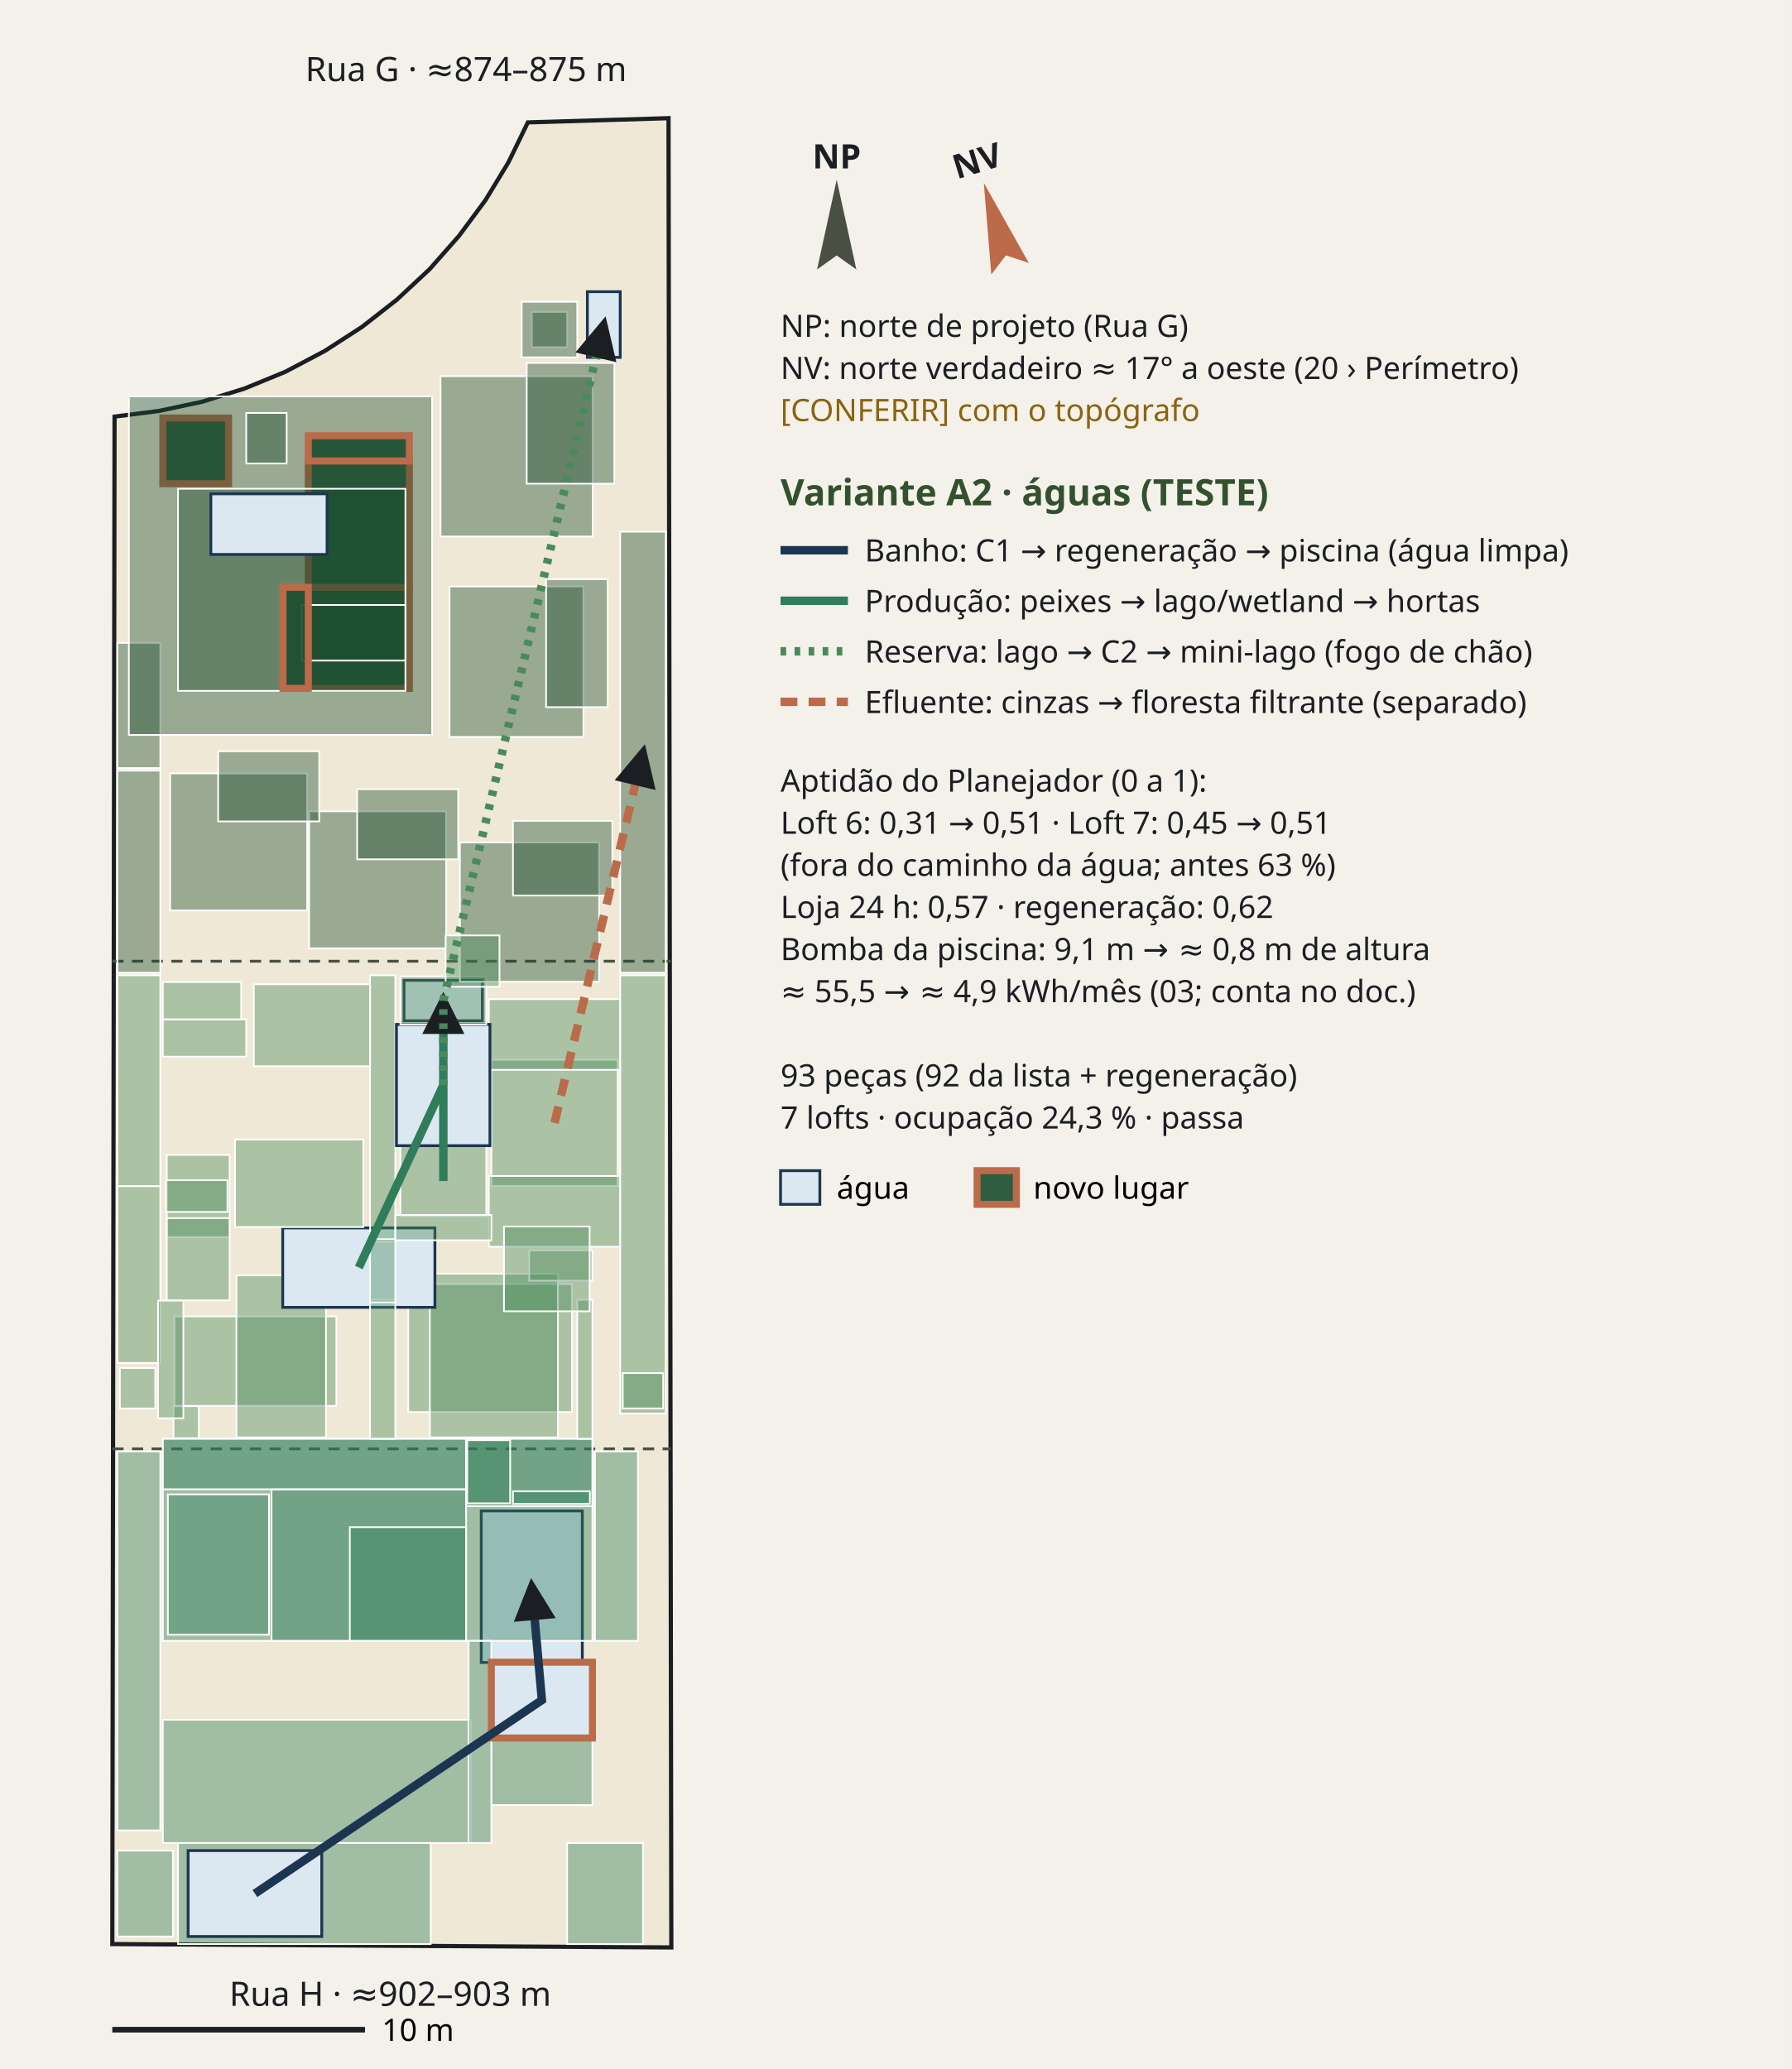
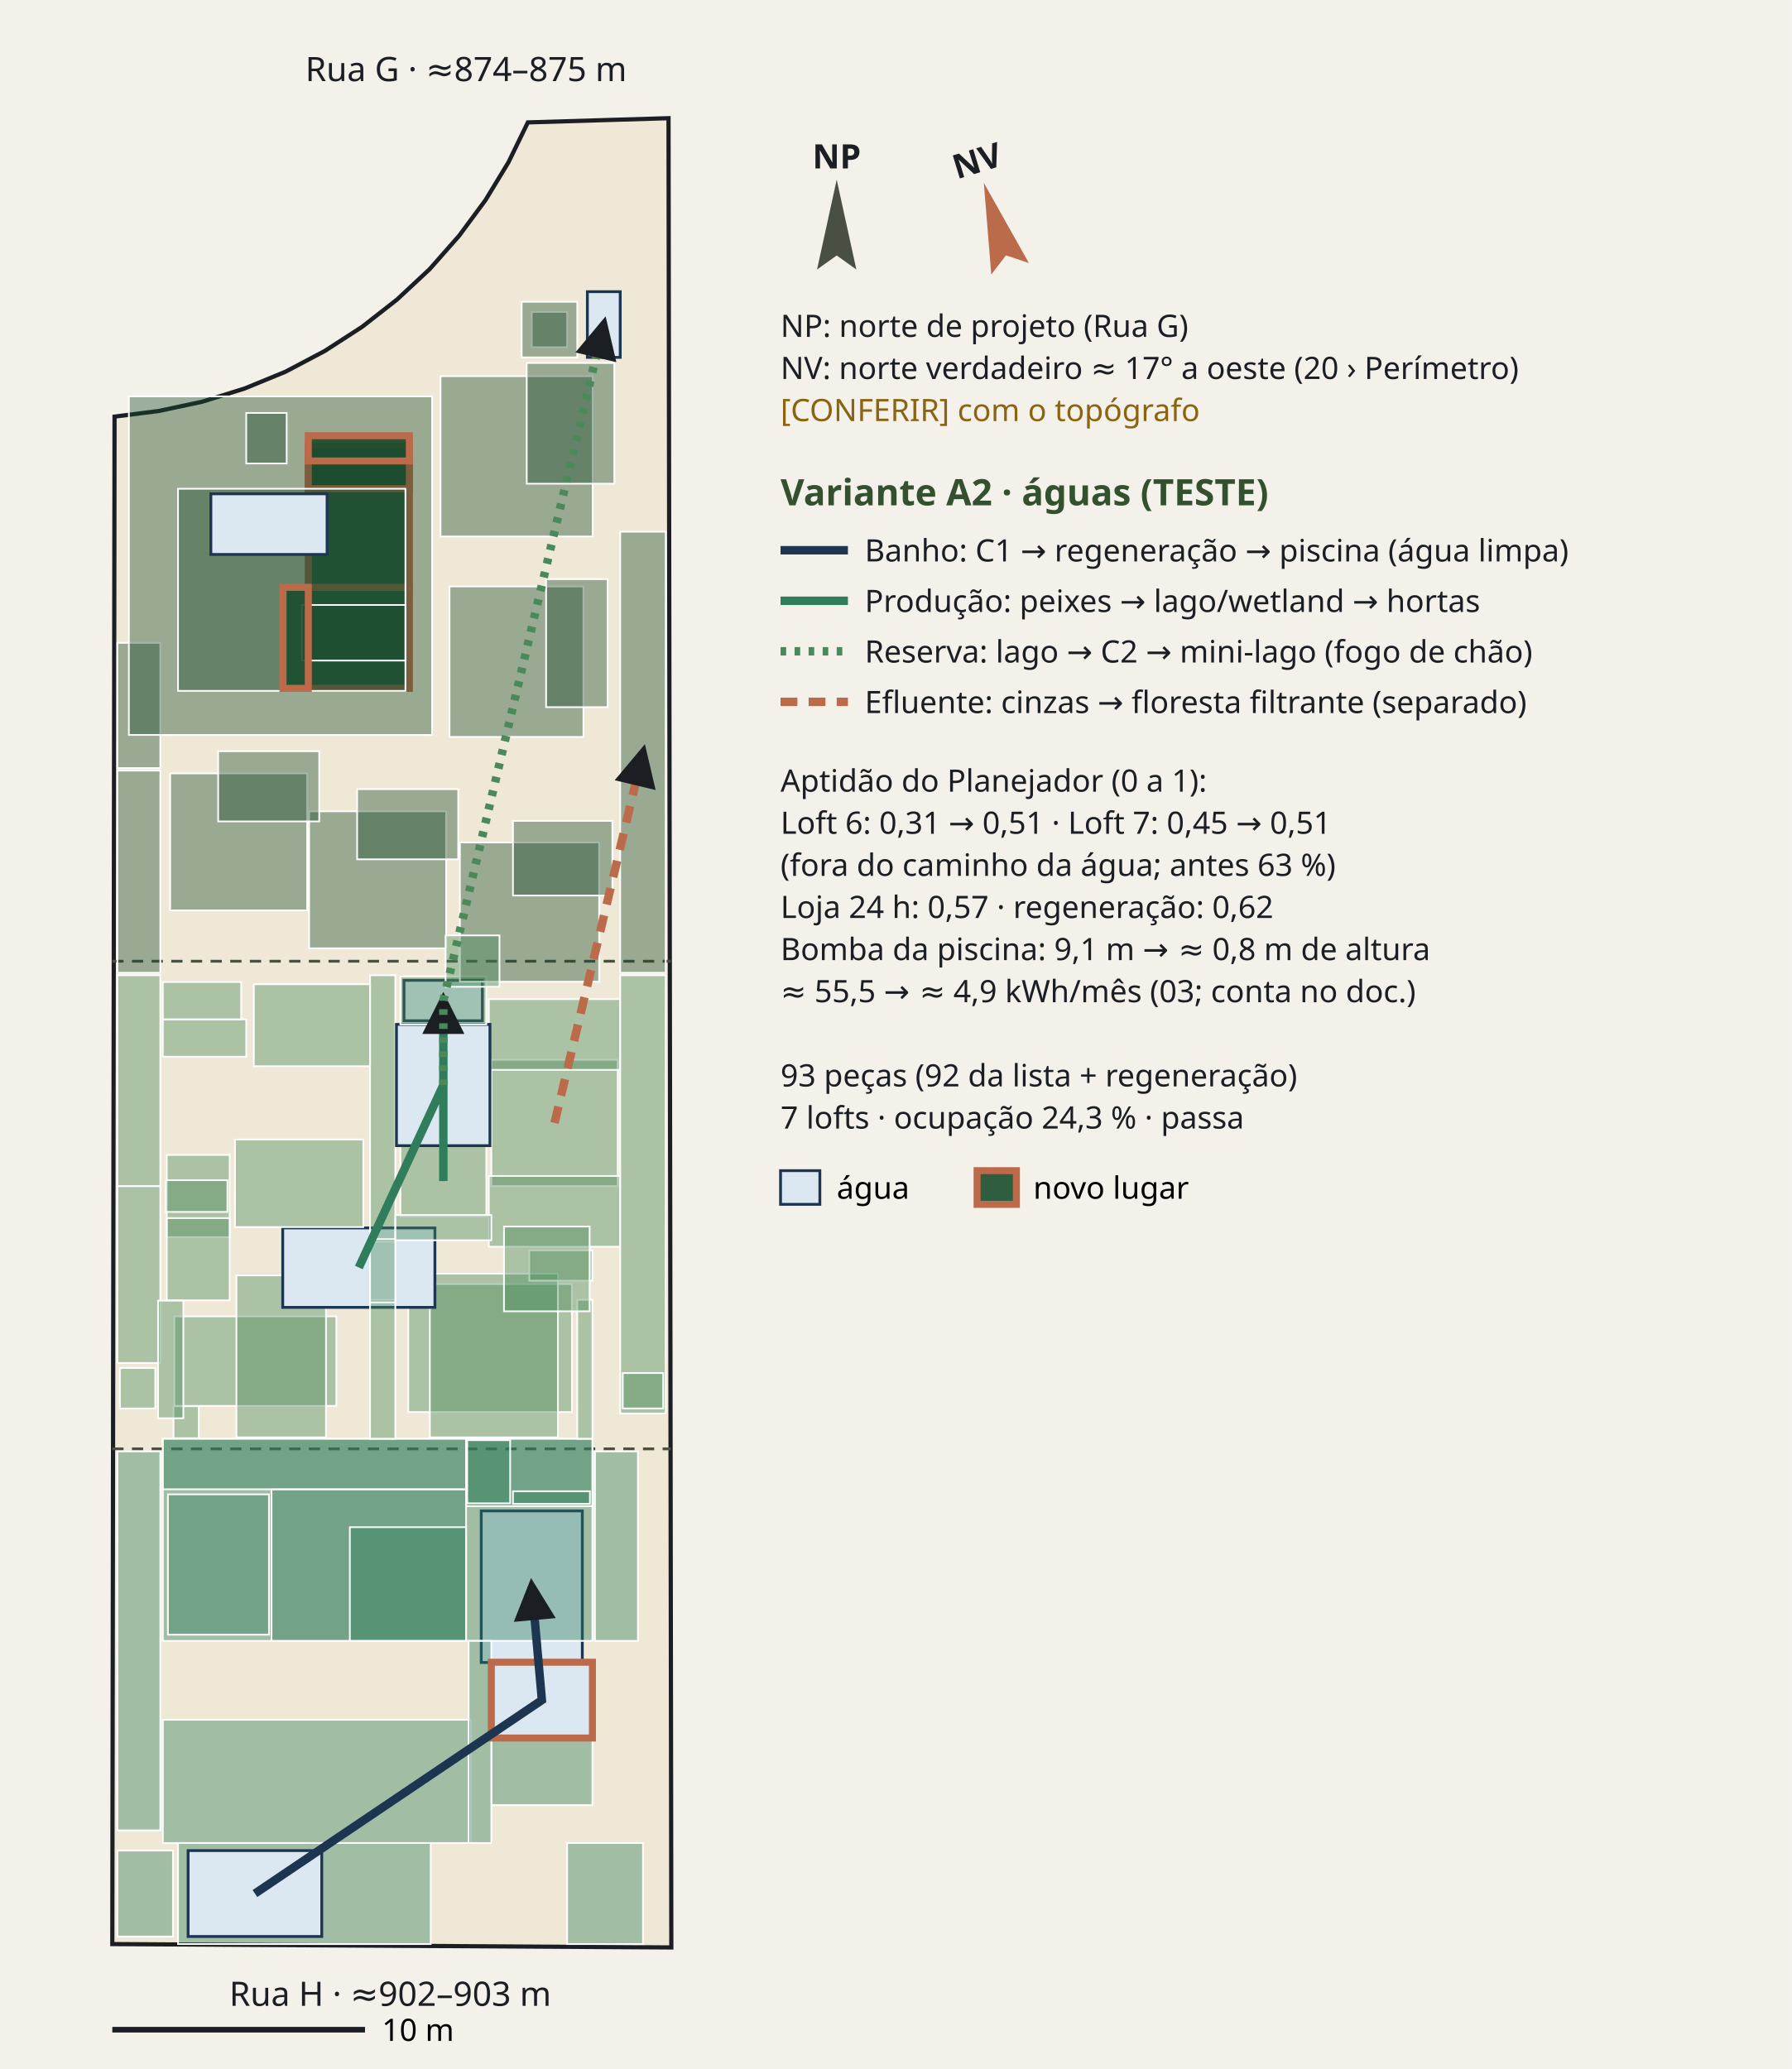
<svg xmlns="http://www.w3.org/2000/svg" viewBox="0 0 638 737" width="638" height="737" font-family="Lexend, Atkinson Hyperlegible, sans-serif">
  <defs>
    <marker id="seta" viewBox="0 0 10 10" refX="8" refY="5" markerWidth="5" markerHeight="5" orient="auto">
      <path d="M0,0 L10,5 L0,10 Z" fill="#1B1F23" />
    </marker>
  </defs>
  <rect width="638" height="737" fill="#F4F1EA" />
  <polygon points="40.0,692.5 239.1,693.7 238.1,42.1 188.0,43.6 181.1,57.8 172.9,71.3 163.5,84.0 153.0,95.9 141.4,106.7 129.0,116.4 115.7,125.0 101.7,132.4 87.1,138.4 72.0,143.1 56.5,146.4 40.8,148.4" fill="#EFE8D6" stroke="#1B1F23" stroke-width="1.5" />
  <line x1="40" y1="516.1" x2="238.9" y2="516.1" stroke="#4A4F44" stroke-dasharray="4 3" />
  <line x1="40" y1="342.4" x2="238.9" y2="342.4" stroke="#4A4F44" stroke-dasharray="4 3" />
  <rect x="41.8" y="659.2" width="19.8" height="30.6" fill="#2F7D5B" fill-opacity="0.4" stroke="#FFFFFF" stroke-width="0.6" />
  <rect x="63.4" y="656.5" width="90.0" height="36.0" fill="#2F7D5B" fill-opacity="0.4" stroke="#FFFFFF" stroke-width="0.6" />
  <rect x="67.0" y="659.2" width="47.6" height="30.6" fill="#DBE7F1" fill-opacity="1" stroke="#1C3550" stroke-width="1" />
  <rect x="202.0" y="656.5" width="27.0" height="36.0" fill="#2F7D5B" fill-opacity="0.4" stroke="#FFFFFF" stroke-width="0.6" />
  <rect x="58.0" y="612.6" width="109.7" height="43.9" fill="#2F7D5B" fill-opacity="0.4" stroke="#FFFFFF" stroke-width="0.6" />
  <rect x="171.4" y="538.2" width="36.0" height="54.0" fill="#DBE7F1" fill-opacity="1" stroke="#1C3550" stroke-width="1" />
  <rect x="58.0" y="512.5" width="153.0" height="72.0" fill="#2F7D5B" fill-opacity="0.4" stroke="#FFFFFF" stroke-width="0.6" />
  <rect x="96.7" y="530.5" width="69.3" height="54.0" fill="#2F7D5B" fill-opacity="0.4" stroke="#FFFFFF" stroke-width="0.6" />
  <rect x="124.6" y="544.0" width="41.4" height="40.5" fill="#2F7D5B" fill-opacity="0.4" stroke="#FFFFFF" stroke-width="0.6" />
  <rect x="175.0" y="598.0" width="36.0" height="45.0" fill="#2F7D5B" fill-opacity="0.4" stroke="#FFFFFF" stroke-width="0.6" />
  <rect x="59.8" y="532.3" width="36.0" height="50.0" fill="#2F7D5B" fill-opacity="0.4" stroke="#FFFFFF" stroke-width="0.6" />
  <rect x="58.0" y="512.5" width="108.0" height="18.0" fill="#2F7D5B" fill-opacity="0.4" stroke="#FFFFFF" stroke-width="0.6" />
  <rect x="166.0" y="512.5" width="45.0" height="24.0" fill="#2F7D5B" fill-opacity="0.4" stroke="#FFFFFF" stroke-width="0.6" />
  <rect x="166.4" y="513.0" width="15.3" height="22.5" fill="#2F7D5B" fill-opacity="0.4" stroke="#FFFFFF" stroke-width="0.6" />
  <rect x="182.7" y="531.2" width="27.4" height="4.5" fill="#2F7D5B" fill-opacity="0.4" stroke="#FFFFFF" stroke-width="0.6" />
  <rect x="41.8" y="517.0" width="15.3" height="135.0" fill="#2F7D5B" fill-opacity="0.4" stroke="#FFFFFF" stroke-width="0.6" />
  <rect x="211.9" y="517.0" width="15.3" height="67.5" fill="#2F7D5B" fill-opacity="0.4" stroke="#FFFFFF" stroke-width="0.6" />
  <rect x="143.9" y="349.2" width="27.9" height="14.4" fill="#DBE7F1" fill-opacity="1" stroke="#1C3550" stroke-width="1" />
  <rect x="62.1" y="468.9" width="57.7" height="31.9" fill="#4A8A5A" fill-opacity="0.4" stroke="#FFFFFF" stroke-width="0.6" />
  <rect x="84.2" y="454.3" width="31.9" height="57.7" fill="#4A8A5A" fill-opacity="0.4" stroke="#FFFFFF" stroke-width="0.6" />
  <rect x="145.4" y="457.4" width="58.3" height="45.6" fill="#4A8A5A" fill-opacity="0.4" stroke="#FFFFFF" stroke-width="0.6" />
  <rect x="153.1" y="453.7" width="45.6" height="58.3" fill="#4A8A5A" fill-opacity="0.4" stroke="#FFFFFF" stroke-width="0.6" />
  <rect x="205.6" y="463.0" width="5.4" height="49.5" fill="#4A8A5A" fill-opacity="0.4" stroke="#FFFFFF" stroke-width="0.6" />
  <rect x="100.7" y="437.4" width="54.2" height="28.3" fill="#DBE7F1" fill-opacity="1" stroke="#1C3550" stroke-width="1" />
  <rect x="131.8" y="463.0" width="9.0" height="49.5" fill="#4A8A5A" fill-opacity="0.4" stroke="#FFFFFF" stroke-width="0.6" />
  <rect x="131.8" y="347.4" width="9.0" height="94.9" fill="#4A8A5A" fill-opacity="0.4" stroke="#FFFFFF" stroke-width="0.6" />
  <rect x="131.8" y="441.4" width="9.0" height="22.5" fill="#4A8A5A" fill-opacity="0.4" stroke="#FFFFFF" stroke-width="0.6" />
  <rect x="59.4" y="411.4" width="22.4" height="29.3" fill="#4A8A5A" fill-opacity="0.4" stroke="#FFFFFF" stroke-width="0.6" />
  <rect x="83.7" y="405.9" width="45.7" height="31.2" fill="#4A8A5A" fill-opacity="0.4" stroke="#FFFFFF" stroke-width="0.6" />
  <rect x="142.6" y="408.1" width="30.6" height="25.2" fill="#4A8A5A" fill-opacity="0.4" stroke="#FFFFFF" stroke-width="0.6" />
  <rect x="188.5" y="445.4" width="22.5" height="10.8" fill="#4A8A5A" fill-opacity="0.4" stroke="#FFFFFF" stroke-width="0.6" />
  <rect x="175.0" y="377.5" width="45.0" height="45.0" fill="#4A8A5A" fill-opacity="0.4" stroke="#FFFFFF" stroke-width="0.6" />
  <rect x="174.1" y="418.9" width="46.8" height="25.2" fill="#4A8A5A" fill-opacity="0.4" stroke="#FFFFFF" stroke-width="0.6" />
  <rect x="174.1" y="355.9" width="46.8" height="25.2" fill="#4A8A5A" fill-opacity="0.4" stroke="#FFFFFF" stroke-width="0.6" />
  <rect x="141.2" y="364.9" width="33.3" height="43.2" fill="#DBE7F1" fill-opacity="1" stroke="#1C3550" stroke-width="1" />
  <rect x="142.6" y="347.8" width="30.6" height="17.1" fill="#4A8A5A" fill-opacity="0.4" stroke="#FFFFFF" stroke-width="0.6" />
  <rect x="90.4" y="350.6" width="41.4" height="29.2" fill="#4A8A5A" fill-opacity="0.4" stroke="#FFFFFF" stroke-width="0.6" />
  <rect x="58.0" y="363.1" width="29.7" height="13.3" fill="#4A8A5A" fill-opacity="0.4" stroke="#FFFFFF" stroke-width="0.6" />
  <rect x="59.1" y="420.4" width="21.9" height="11.3" fill="#4A8A5A" fill-opacity="0.4" stroke="#FFFFFF" stroke-width="0.6" />
  <rect x="41.8" y="422.5" width="15.3" height="63.0" fill="#4A8A5A" fill-opacity="0.4" stroke="#FFFFFF" stroke-width="0.6" />
  <rect x="42.7" y="487.3" width="12.6" height="14.4" fill="#4A8A5A" fill-opacity="0.4" stroke="#FFFFFF" stroke-width="0.6" />
  <rect x="41.8" y="347.4" width="15.3" height="75.1" fill="#4A8A5A" fill-opacity="0.4" stroke="#FFFFFF" stroke-width="0.6" />
  <rect x="220.9" y="347.4" width="16.2" height="156.1" fill="#4A8A5A" fill-opacity="0.4" stroke="#FFFFFF" stroke-width="0.6" />
  <rect x="221.8" y="489.1" width="14.4" height="12.6" fill="#4A8A5A" fill-opacity="0.4" stroke="#FFFFFF" stroke-width="0.6" />
  <rect x="163.8" y="300.1" width="49.6" height="49.6" fill="#1A4D2E" fill-opacity="0.4" stroke="#FFFFFF" stroke-width="0.6" />
  <rect x="110.1" y="289.0" width="48.8" height="48.8" fill="#1A4D2E" fill-opacity="0.4" stroke="#FFFFFF" stroke-width="0.6" />
  <rect x="60.6" y="275.5" width="48.8" height="48.8" fill="#1A4D2E" fill-opacity="0.4" stroke="#FFFFFF" stroke-width="0.6" />
  <rect x="58.0" y="349.8" width="27.9" height="13.3" fill="#4A8A5A" fill-opacity="0.4" stroke="#FFFFFF" stroke-width="0.6" />
  <rect x="160.1" y="208.9" width="47.7" height="53.6" fill="#1A4D2E" fill-opacity="0.4" stroke="#FFFFFF" stroke-width="0.6" />
  <rect x="156.9" y="134.0" width="54.2" height="57.1" fill="#1A4D2E" fill-opacity="0.4" stroke="#FFFFFF" stroke-width="0.6" />
  <rect x="109.8" y="209.2" width="36.0" height="36.0" fill="#1A4D2E" fill-opacity="0.9" stroke="#BB6B4A" stroke-width="2.5" />
  <rect x="109.8" y="164.2" width="36.0" height="45.0" fill="#1A4D2E" fill-opacity="0.9" stroke="#BB6B4A" stroke-width="2.5" />
  <rect x="189.4" y="111.1" width="12.6" height="12.6" fill="#1A4D2E" fill-opacity="0.4" stroke="#FFFFFF" stroke-width="0.6" />
  <rect x="209.2" y="103.9" width="11.7" height="23.4" fill="#DBE7F1" fill-opacity="1" stroke="#1C3550" stroke-width="1" />
-   <rect x="58.0" y="148.9" width="23.4" height="23.4" fill="#1A4D2E" fill-opacity="0.9" stroke="#BB6B4A" stroke-width="2.5" />
+   <rect x="109.8" y="158.8" width="36.0" height="15.3" fill="#1A4D2E" fill-opacity="0.9" stroke="#BB6B4A" stroke-width="2.5" />
  <rect x="41.8" y="274.5" width="15.3" height="72.0" fill="#1A4D2E" fill-opacity="0.4" stroke="#FFFFFF" stroke-width="0.6" />
  <rect x="41.8" y="229.0" width="15.3" height="44.6" fill="#1A4D2E" fill-opacity="0.4" stroke="#FFFFFF" stroke-width="0.6" />
  <rect x="220.9" y="189.4" width="16.2" height="157.1" fill="#1A4D2E" fill-opacity="0.4" stroke="#FFFFFF" stroke-width="0.6" />
  <rect x="45.9" y="141.2" width="108.0" height="120.6" fill="#1A4D2E" fill-opacity="0.4" stroke="#FFFFFF" stroke-width="0.6" />
  <rect x="63.4" y="174.1" width="81.0" height="72.0" fill="#1A4D2E" fill-opacity="0.4" stroke="#FFFFFF" stroke-width="0.6" />
  <rect x="87.7" y="147.1" width="14.4" height="18.0" fill="#1A4D2E" fill-opacity="0.4" stroke="#FFFFFF" stroke-width="0.6" />
  <rect x="75.1" y="175.9" width="41.4" height="21.6" fill="#DBE7F1" fill-opacity="1" stroke="#1C3550" stroke-width="1" />
  <rect x="107.5" y="215.5" width="36.9" height="19.8" fill="#1A4D2E" fill-opacity="0.4" stroke="#FFFFFF" stroke-width="0.6" />
  <rect x="185.8" y="107.5" width="19.8" height="19.8" fill="#1A4D2E" fill-opacity="0.4" stroke="#FFFFFF" stroke-width="0.6" />
  <rect x="59.4" y="433.9" width="22.4" height="29.3" fill="#4A8A5A" fill-opacity="0.4" stroke="#FFFFFF" stroke-width="0.6" />
  <rect x="140.8" y="432.8" width="34.2" height="9.0" fill="#4A8A5A" fill-opacity="0.4" stroke="#FFFFFF" stroke-width="0.6" />
  <rect x="179.5" y="436.9" width="30.5" height="30.2" fill="#4A8A5A" fill-opacity="0.4" stroke="#FFFFFF" stroke-width="0.6" />
  <rect x="166.9" y="584.5" width="8.1" height="72.0" fill="#2F7D5B" fill-opacity="0.4" stroke="#FFFFFF" stroke-width="0.6" />
  <rect x="61.8" y="500.9" width="9.0" height="11.4" fill="#4A8A5A" fill-opacity="0.4" stroke="#FFFFFF" stroke-width="0.6" />
  <rect x="56.3" y="463.3" width="9.0" height="41.9" fill="#4A8A5A" fill-opacity="0.4" stroke="#FFFFFF" stroke-width="0.6" />
  <rect x="158.7" y="333.2" width="19.2" height="18.3" fill="#4A8A5A" fill-opacity="0.4" stroke="#FFFFFF" stroke-width="0.6" />
  <rect x="182.7" y="292.4" width="35.4" height="26.6" fill="#1A4D2E" fill-opacity="0.4" stroke="#FFFFFF" stroke-width="0.6" />
  <rect x="127.2" y="281.1" width="36.0" height="25.0" fill="#1A4D2E" fill-opacity="0.4" stroke="#FFFFFF" stroke-width="0.6" />
  <rect x="77.7" y="267.6" width="36.0" height="25.0" fill="#1A4D2E" fill-opacity="0.4" stroke="#FFFFFF" stroke-width="0.6" />
  <rect x="194.5" y="206.3" width="21.9" height="45.6" fill="#1A4D2E" fill-opacity="0.4" stroke="#FFFFFF" stroke-width="0.6" />
  <rect x="187.6" y="129.3" width="31.2" height="43.0" fill="#1A4D2E" fill-opacity="0.4" stroke="#FFFFFF" stroke-width="0.6" />
  <rect x="100.8" y="209.2" width="9.0" height="36.0" fill="#1A4D2E" fill-opacity="0.9" stroke="#BB6B4A" stroke-width="2.5" />
  <rect x="109.8" y="155.2" width="36.0" height="9.0" fill="#1A4D2E" fill-opacity="0.9" stroke="#BB6B4A" stroke-width="2.5" />
  <rect x="175.0" y="592.1" width="36.0" height="27.0" fill="#DBE7F1" fill-opacity="1" stroke="#BB6B4A" stroke-width="2.5" />
  <polyline points="90.8,674.5 193.0,605.6 189.4,565.1" fill="none" stroke="#1C3550" stroke-width="3" marker-end="url(#seta)" />
  <polyline points="127.8,451.5 157.9,386.5 157.9,420.7 157.9,356.3" fill="none" stroke="#2F7D5B" stroke-width="3" marker-end="url(#seta)" />
  <polyline points="157.9,386.5 157.9,356.4 215.0,115.6" fill="none" stroke="#4A8A5A" stroke-width="3" stroke-dasharray="2 3" marker-end="url(#seta)" />
  <polyline points="197.5,400.0 229.0,268.0" fill="none" stroke="#BB6B4A" stroke-width="3" stroke-dasharray="6 4" marker-end="url(#seta)" />
  <text x="139" y="714.5" text-anchor="middle" font-size="12" fill="#1B1F23">Rua H · ≈902–903 m</text>
  <text x="166" y="28.9" text-anchor="middle" font-size="12" fill="#1B1F23">Rua G · ≈874–875 m</text>
  <g transform="translate(298,90) rotate(0)">
    <path d="M0,-26 L7,6 L0,1 L-7,6 Z" fill="#4A4F44" />
    <text y="-30" text-anchor="middle" font-size="12" font-weight="700" fill="#1B1F23">NP</text>
  </g>
  <g transform="translate(358,90) rotate(-17)">
    <path d="M0,-26 L7,6 L0,1 L-7,6 Z" fill="#BB6B4A" />
    <text y="-30" text-anchor="middle" font-size="12" font-weight="700" fill="#1B1F23">NV</text>
  </g>
  <text x="278" y="120" font-size="11" fill="#1B1F23">NP: norte de projeto (Rua G)</text>
  <text x="278" y="135" font-size="11" fill="#1B1F23">NV: norte verdadeiro ≈ 17° a oeste (20 › Perímetro)</text>
  <text x="278" y="150" font-size="11" fill="#8A6410">[CONFERIR] com o topógrafo</text>
  <text x="278" y="180" font-size="13" font-weight="700" fill="#33512F">Variante A2 · águas (TESTE)</text>
  <line x1="278" y1="196" x2="302" y2="196" stroke="#1C3550" stroke-width="3" />
  <text x="308" y="200" font-size="11" fill="#1B1F23">Banho: C1 → regeneração → piscina (água limpa)</text>
  <line x1="278" y1="214" x2="302" y2="214" stroke="#2F7D5B" stroke-width="3" />
  <text x="308" y="218" font-size="11" fill="#1B1F23">Produção: peixes → lago/wetland → hortas</text>
  <line x1="278" y1="232" x2="302" y2="232" stroke="#4A8A5A" stroke-width="3" stroke-dasharray="2 3" />
  <text x="308" y="236" font-size="11" fill="#1B1F23">Reserva: lago → C2 → mini-lago (fogo de chão)</text>
  <line x1="278" y1="250" x2="302" y2="250" stroke="#BB6B4A" stroke-width="3" stroke-dasharray="6 4" />
  <text x="308" y="254" font-size="11" fill="#1B1F23">Efluente: cinzas → floresta filtrante (separado)</text>
  <text x="278" y="282" font-size="11" fill="#1B1F23">Aptidão do Planejador (0 a 1):</text>
  <text x="278" y="297" font-size="11" fill="#1B1F23">Loft 6: 0,31 → 0,51 · Loft 7: 0,45 → 0,51</text>
  <text x="278" y="312" font-size="11" fill="#1B1F23">(fora do caminho da água; antes 63 %)</text>
  <text x="278" y="327" font-size="11" fill="#1B1F23">Loja 24 h: 0,57 · regeneração: 0,62</text>
  <text x="278" y="342" font-size="11" fill="#1B1F23">Bomba da piscina: 9,1 m → ≈ 0,8 m de altura</text>
  <text x="278" y="357" font-size="11" fill="#1B1F23">≈ 55,5 → ≈ 4,9 kWh/mês (03; conta no doc.)</text>
  <text x="278" y="372" font-size="11" fill="#1B1F23" />
  <text x="278" y="387" font-size="11" fill="#1B1F23">93 peças (92 da lista + regeneração)</text>
  <text x="278" y="402" font-size="11" fill="#1B1F23">7 lofts · ocupação 24,3 % · passa</text>
  <rect x="278" y="417" width="14" height="12" fill="#DBE7F1" stroke="#1C3550" />
  <text x="298" y="427" font-size="11">água</text>
  <rect x="348" y="417" width="14" height="12" fill="#1A4D2E" fill-opacity=".9" stroke="#BB6B4A" stroke-width="2.5" />
  <text x="368" y="427" font-size="11">novo lugar</text>
  <line x1="40" y1="723" x2="130" y2="723" stroke="#1B1F23" stroke-width="2" />
  <text x="136" y="727" font-size="11">10 m</text>
</svg>
